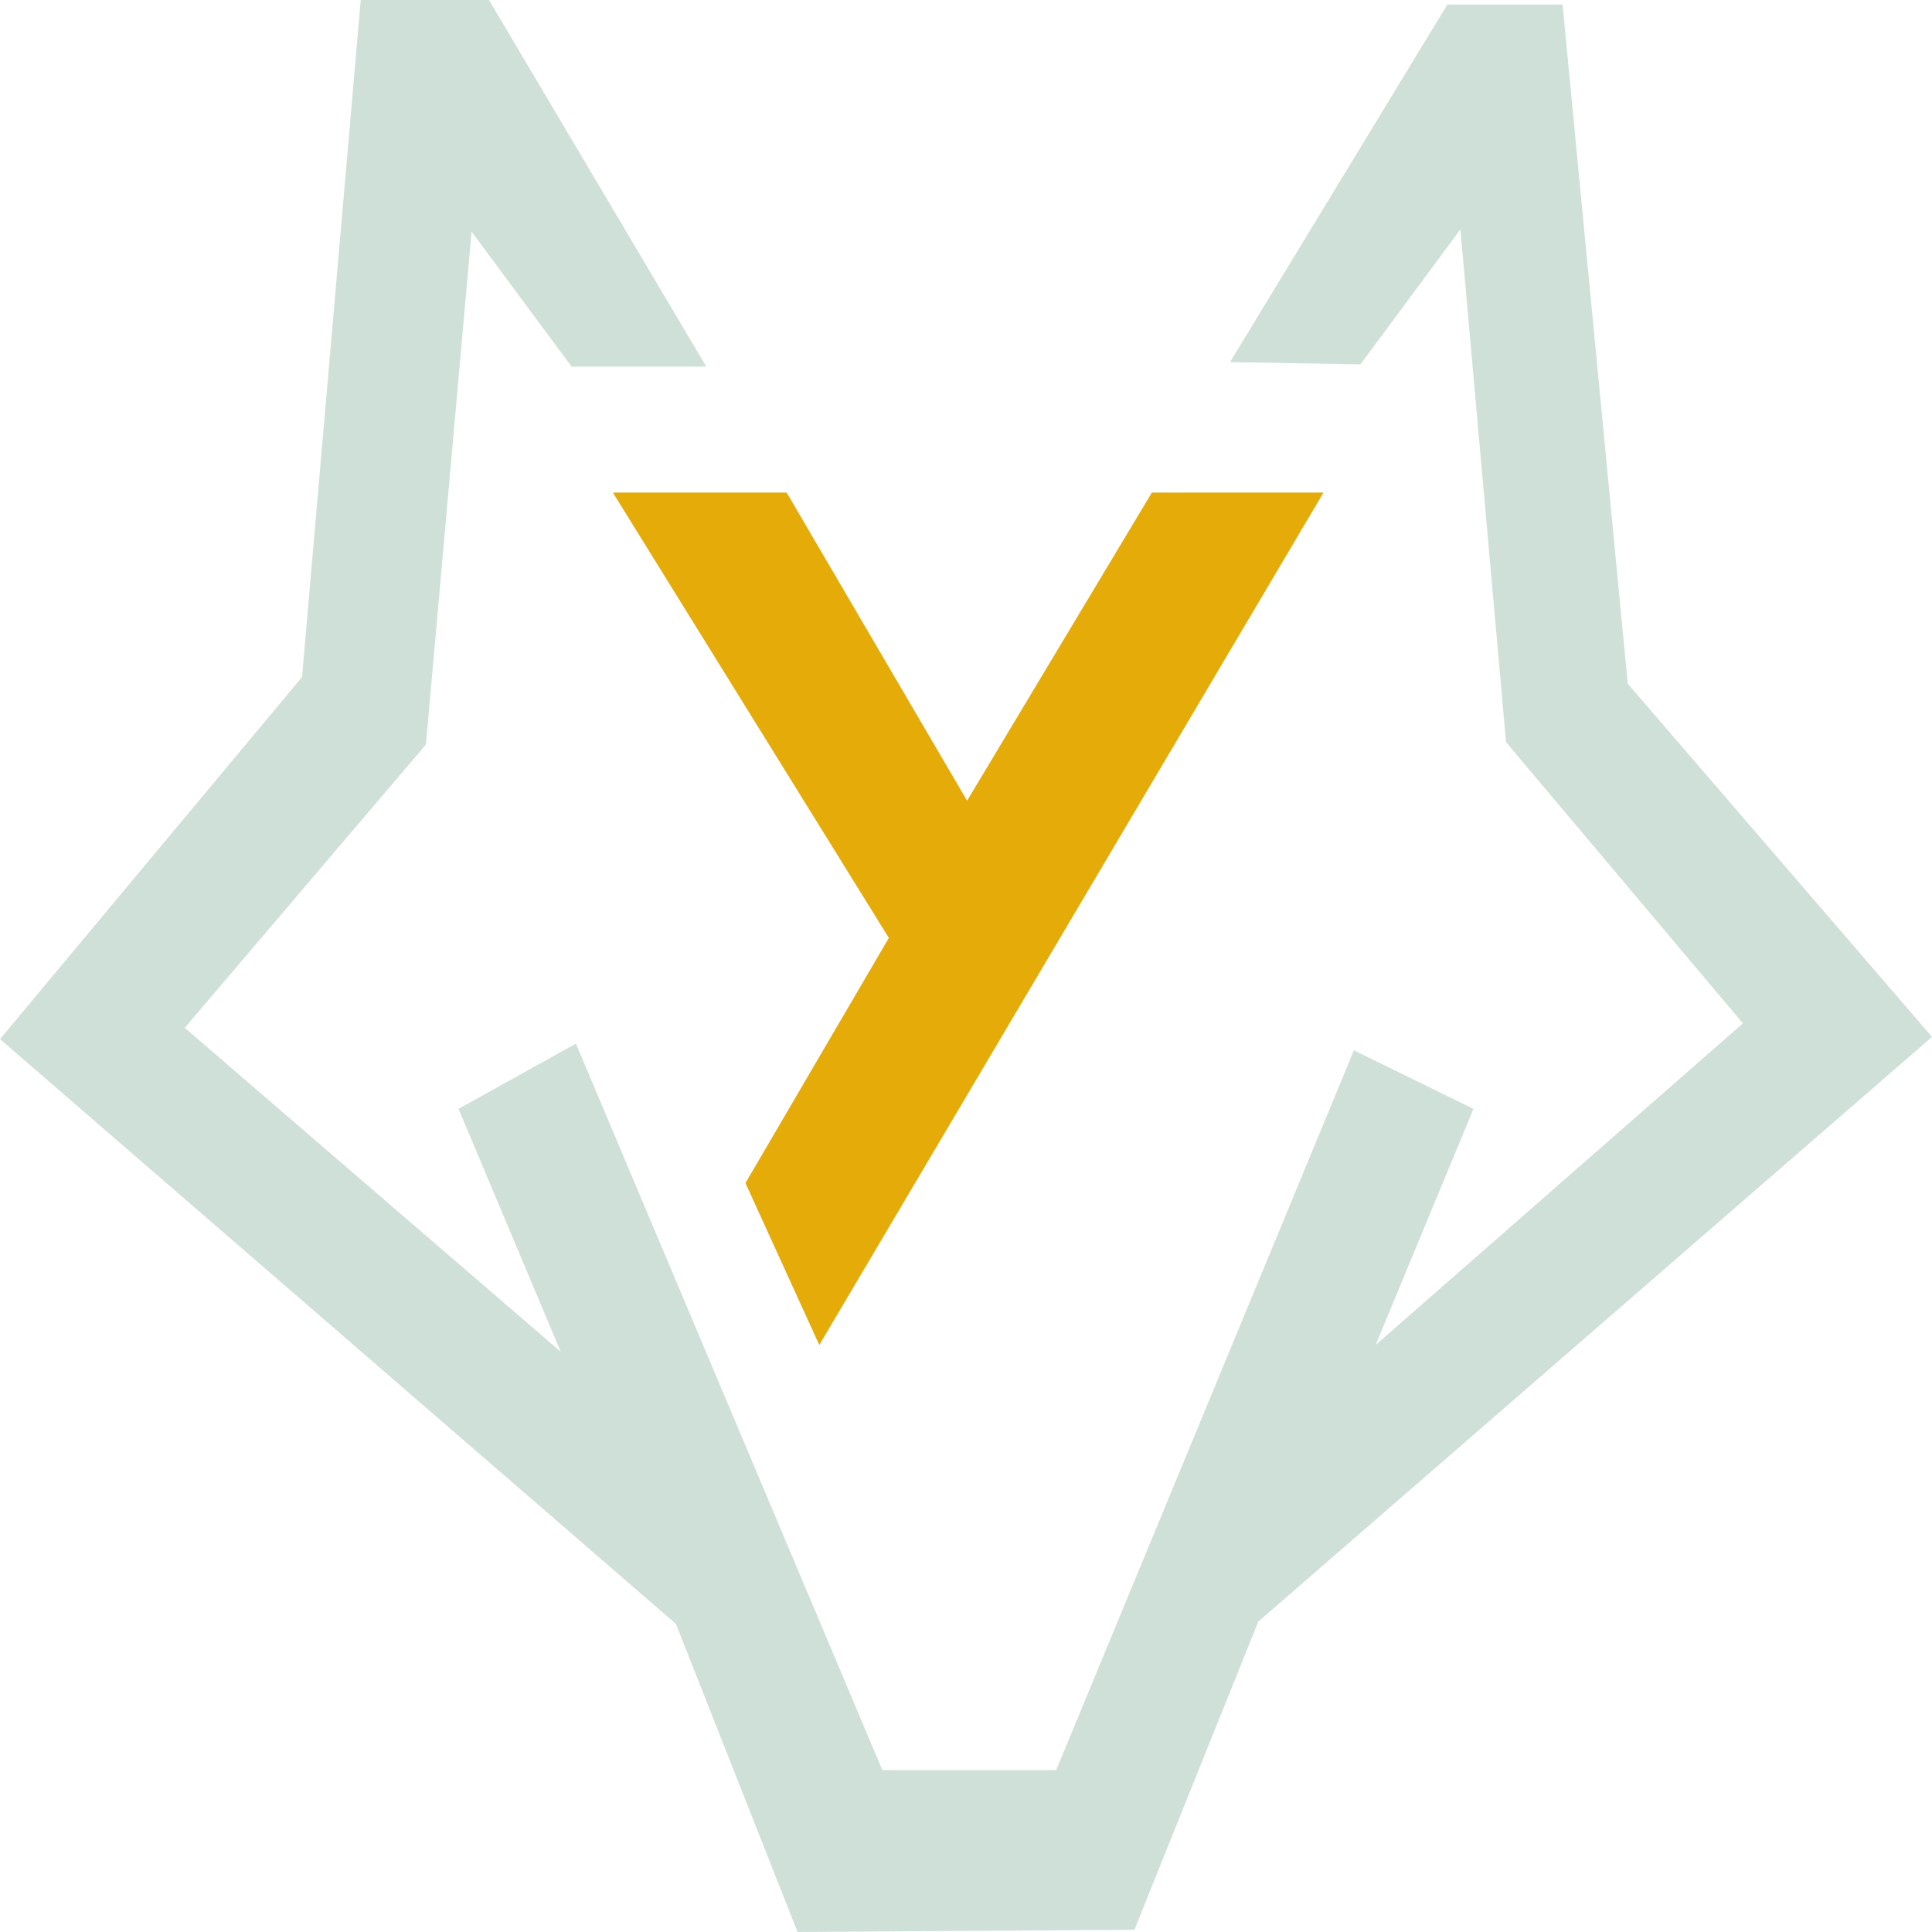
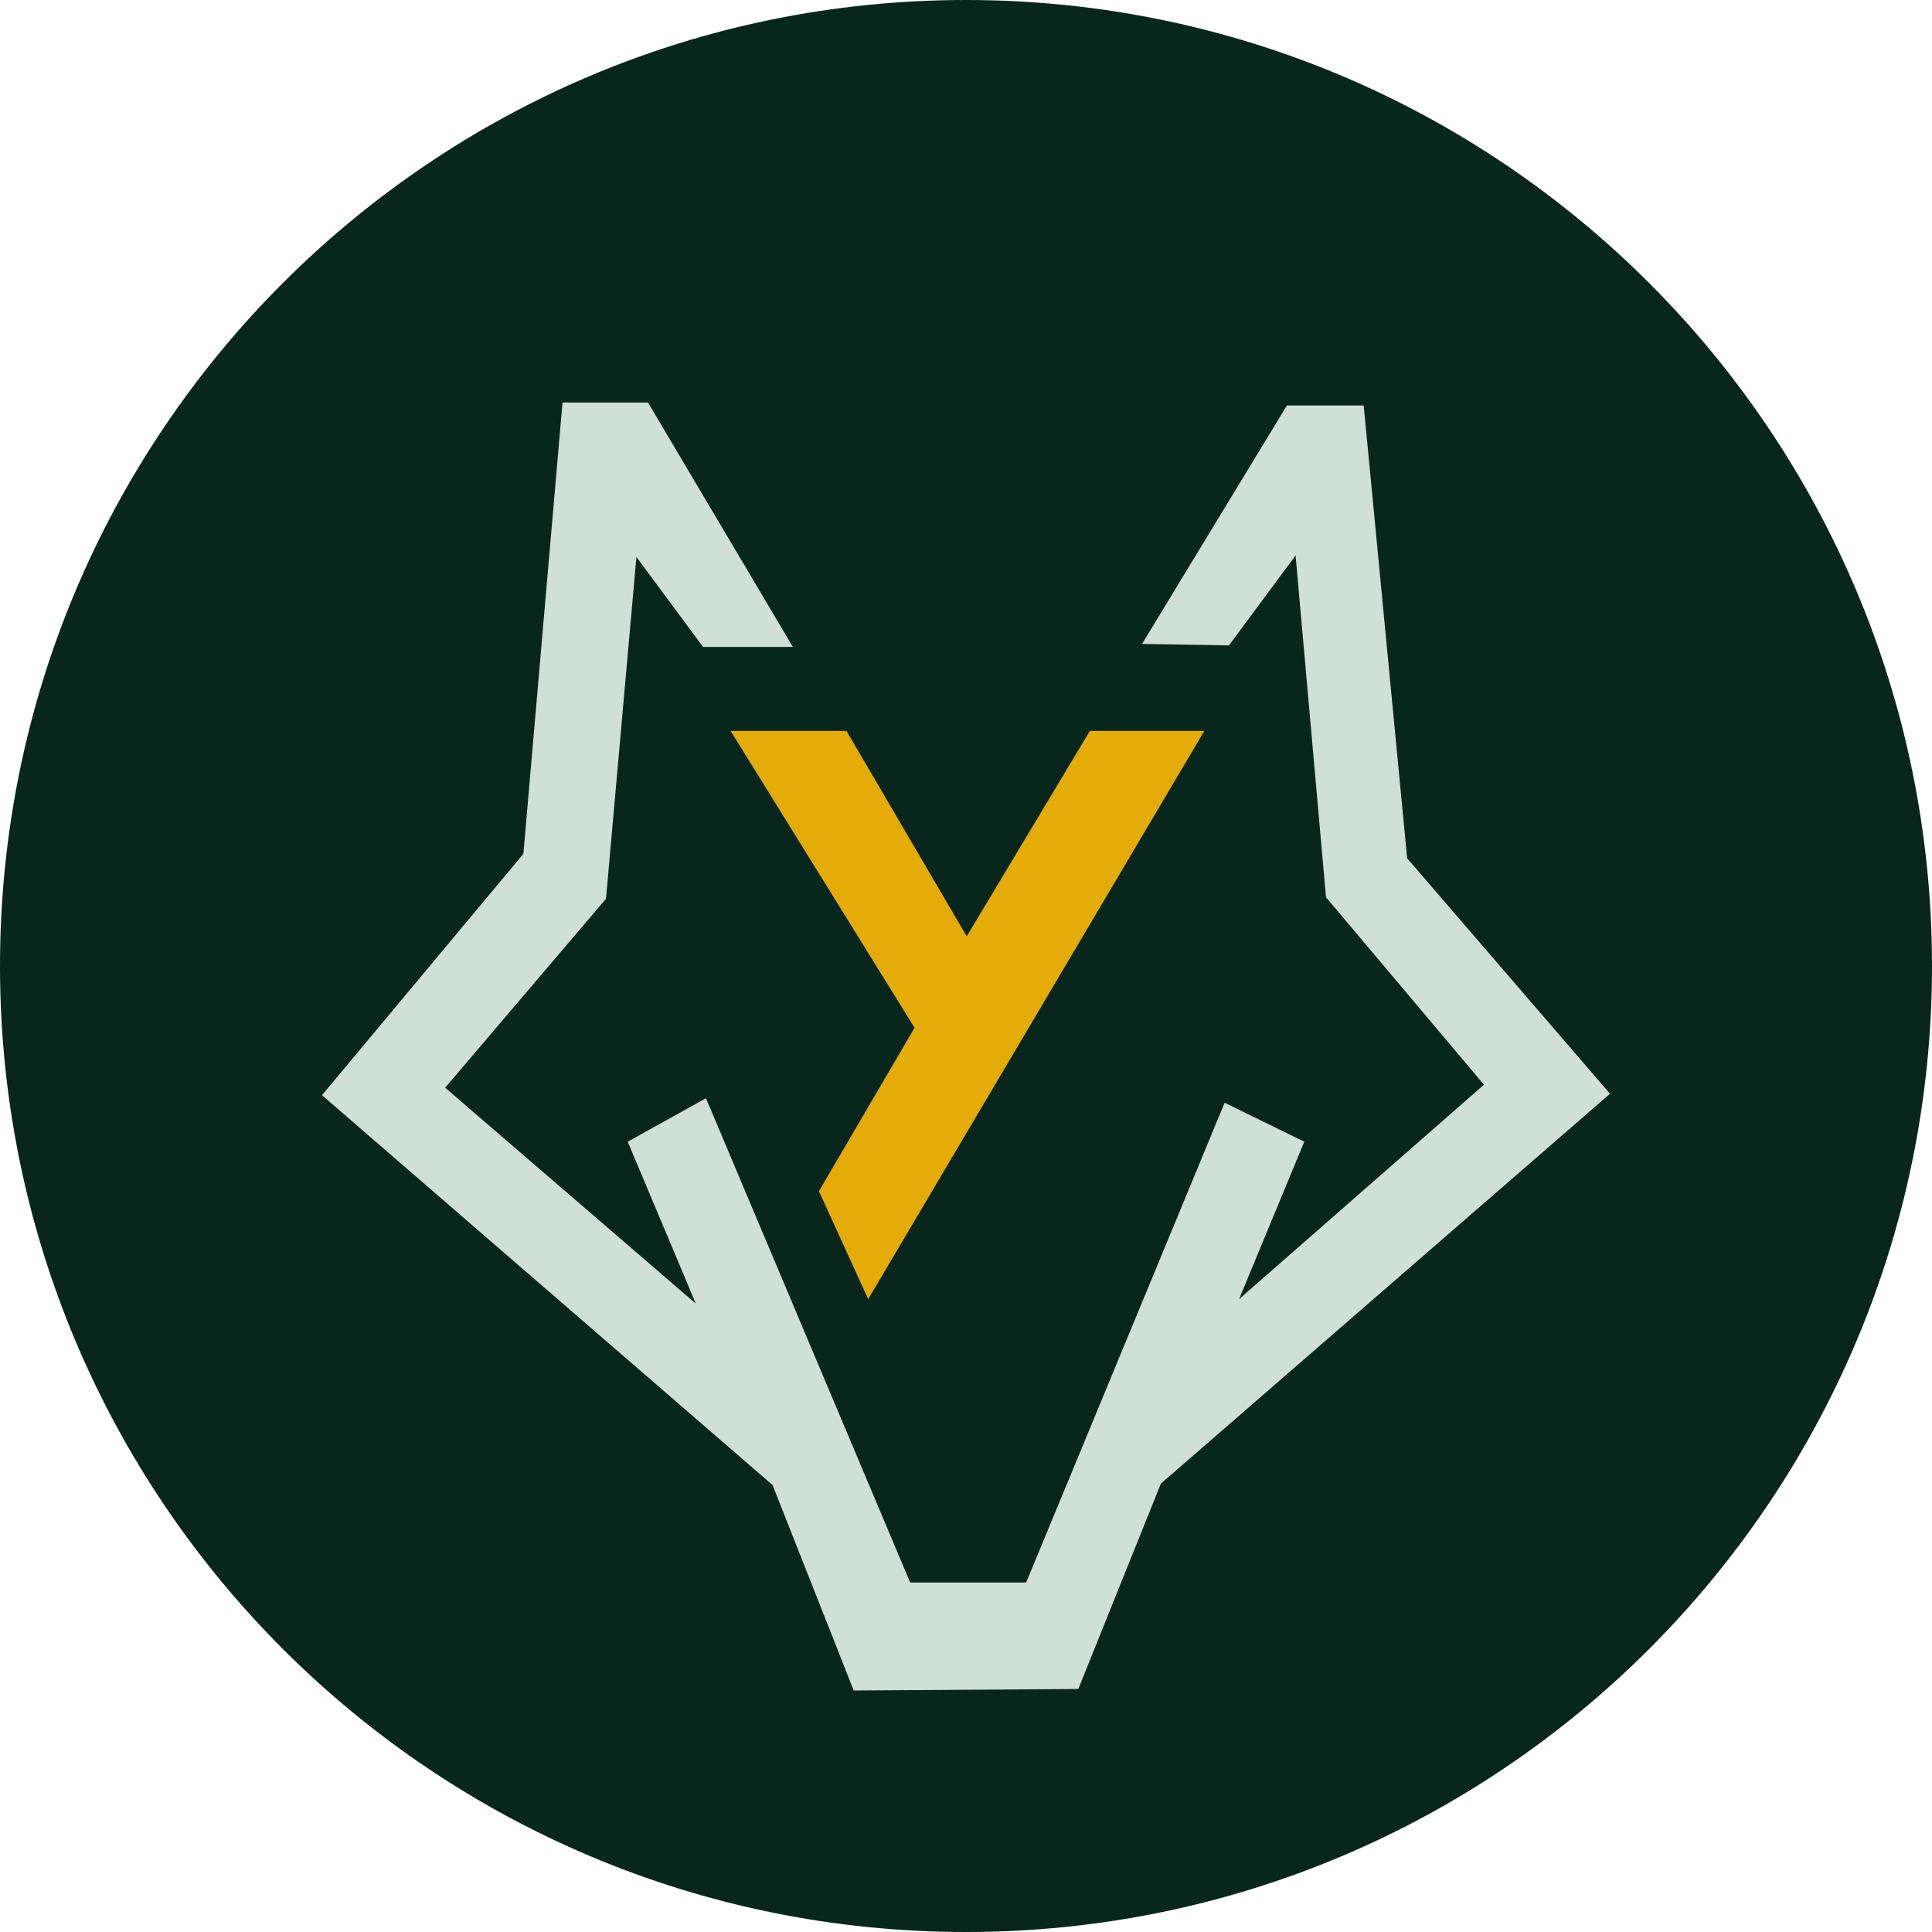
<svg xmlns="http://www.w3.org/2000/svg" width="32" height="32" viewBox="0 0 32 32" fill="none">
-   <path d="M10.151 8.159H13.03L16.018 13.262L19.078 8.159H21.921L13.57 22.277L12.347 19.595L14.722 15.535L10.151 8.159Z" fill="#E5AB08" />
-   <path d="M9.467 6.072H11.698L8.099 0H5.975L5.003 11.213L0 17.211L11.195 26.896L13.21 32L18.79 31.963L20.841 26.859L32 17.174L26.961 11.325L25.881 0.075H23.973L20.373 5.998L22.533 6.035L24.189 3.8L24.945 12.293L28.868 16.95L22.785 22.277L24.405 18.366L22.425 17.397L17.494 29.318H14.614L9.539 17.285L7.595 18.366L9.287 22.389L3.06 17.024L7.055 12.331L7.811 3.837L9.467 6.072Z" fill="#CFE0D9" />
+   <circle cx="16" cy="16" r="16" fill="#08261C" />
+   <path d="M12.101 12.106H14.02L16.012 15.508L18.052 12.106H19.948L14.38 21.518L13.564 19.73L15.148 17.023L12.101 12.106Z" fill="#E5AB08" />
+   <path d="M11.645 10.715H13.132L10.733 6.667H9.317L8.669 14.142L5.333 18.14L12.796 24.597L14.14 28L17.86 27.975L19.228 24.573L26.667 18.116L23.307 14.216L22.587 6.716H21.315L18.916 10.665L20.355 10.69L21.459 9.2L21.963 14.862L24.579 17.966L20.523 21.518L21.603 18.91L20.284 18.265L16.996 26.212H15.076L11.693 18.19L10.397 18.91L11.525 21.592L7.373 18.016L10.037 14.887L10.541 9.225L11.645 10.715Z" fill="#CFE0D9" />
</svg>
